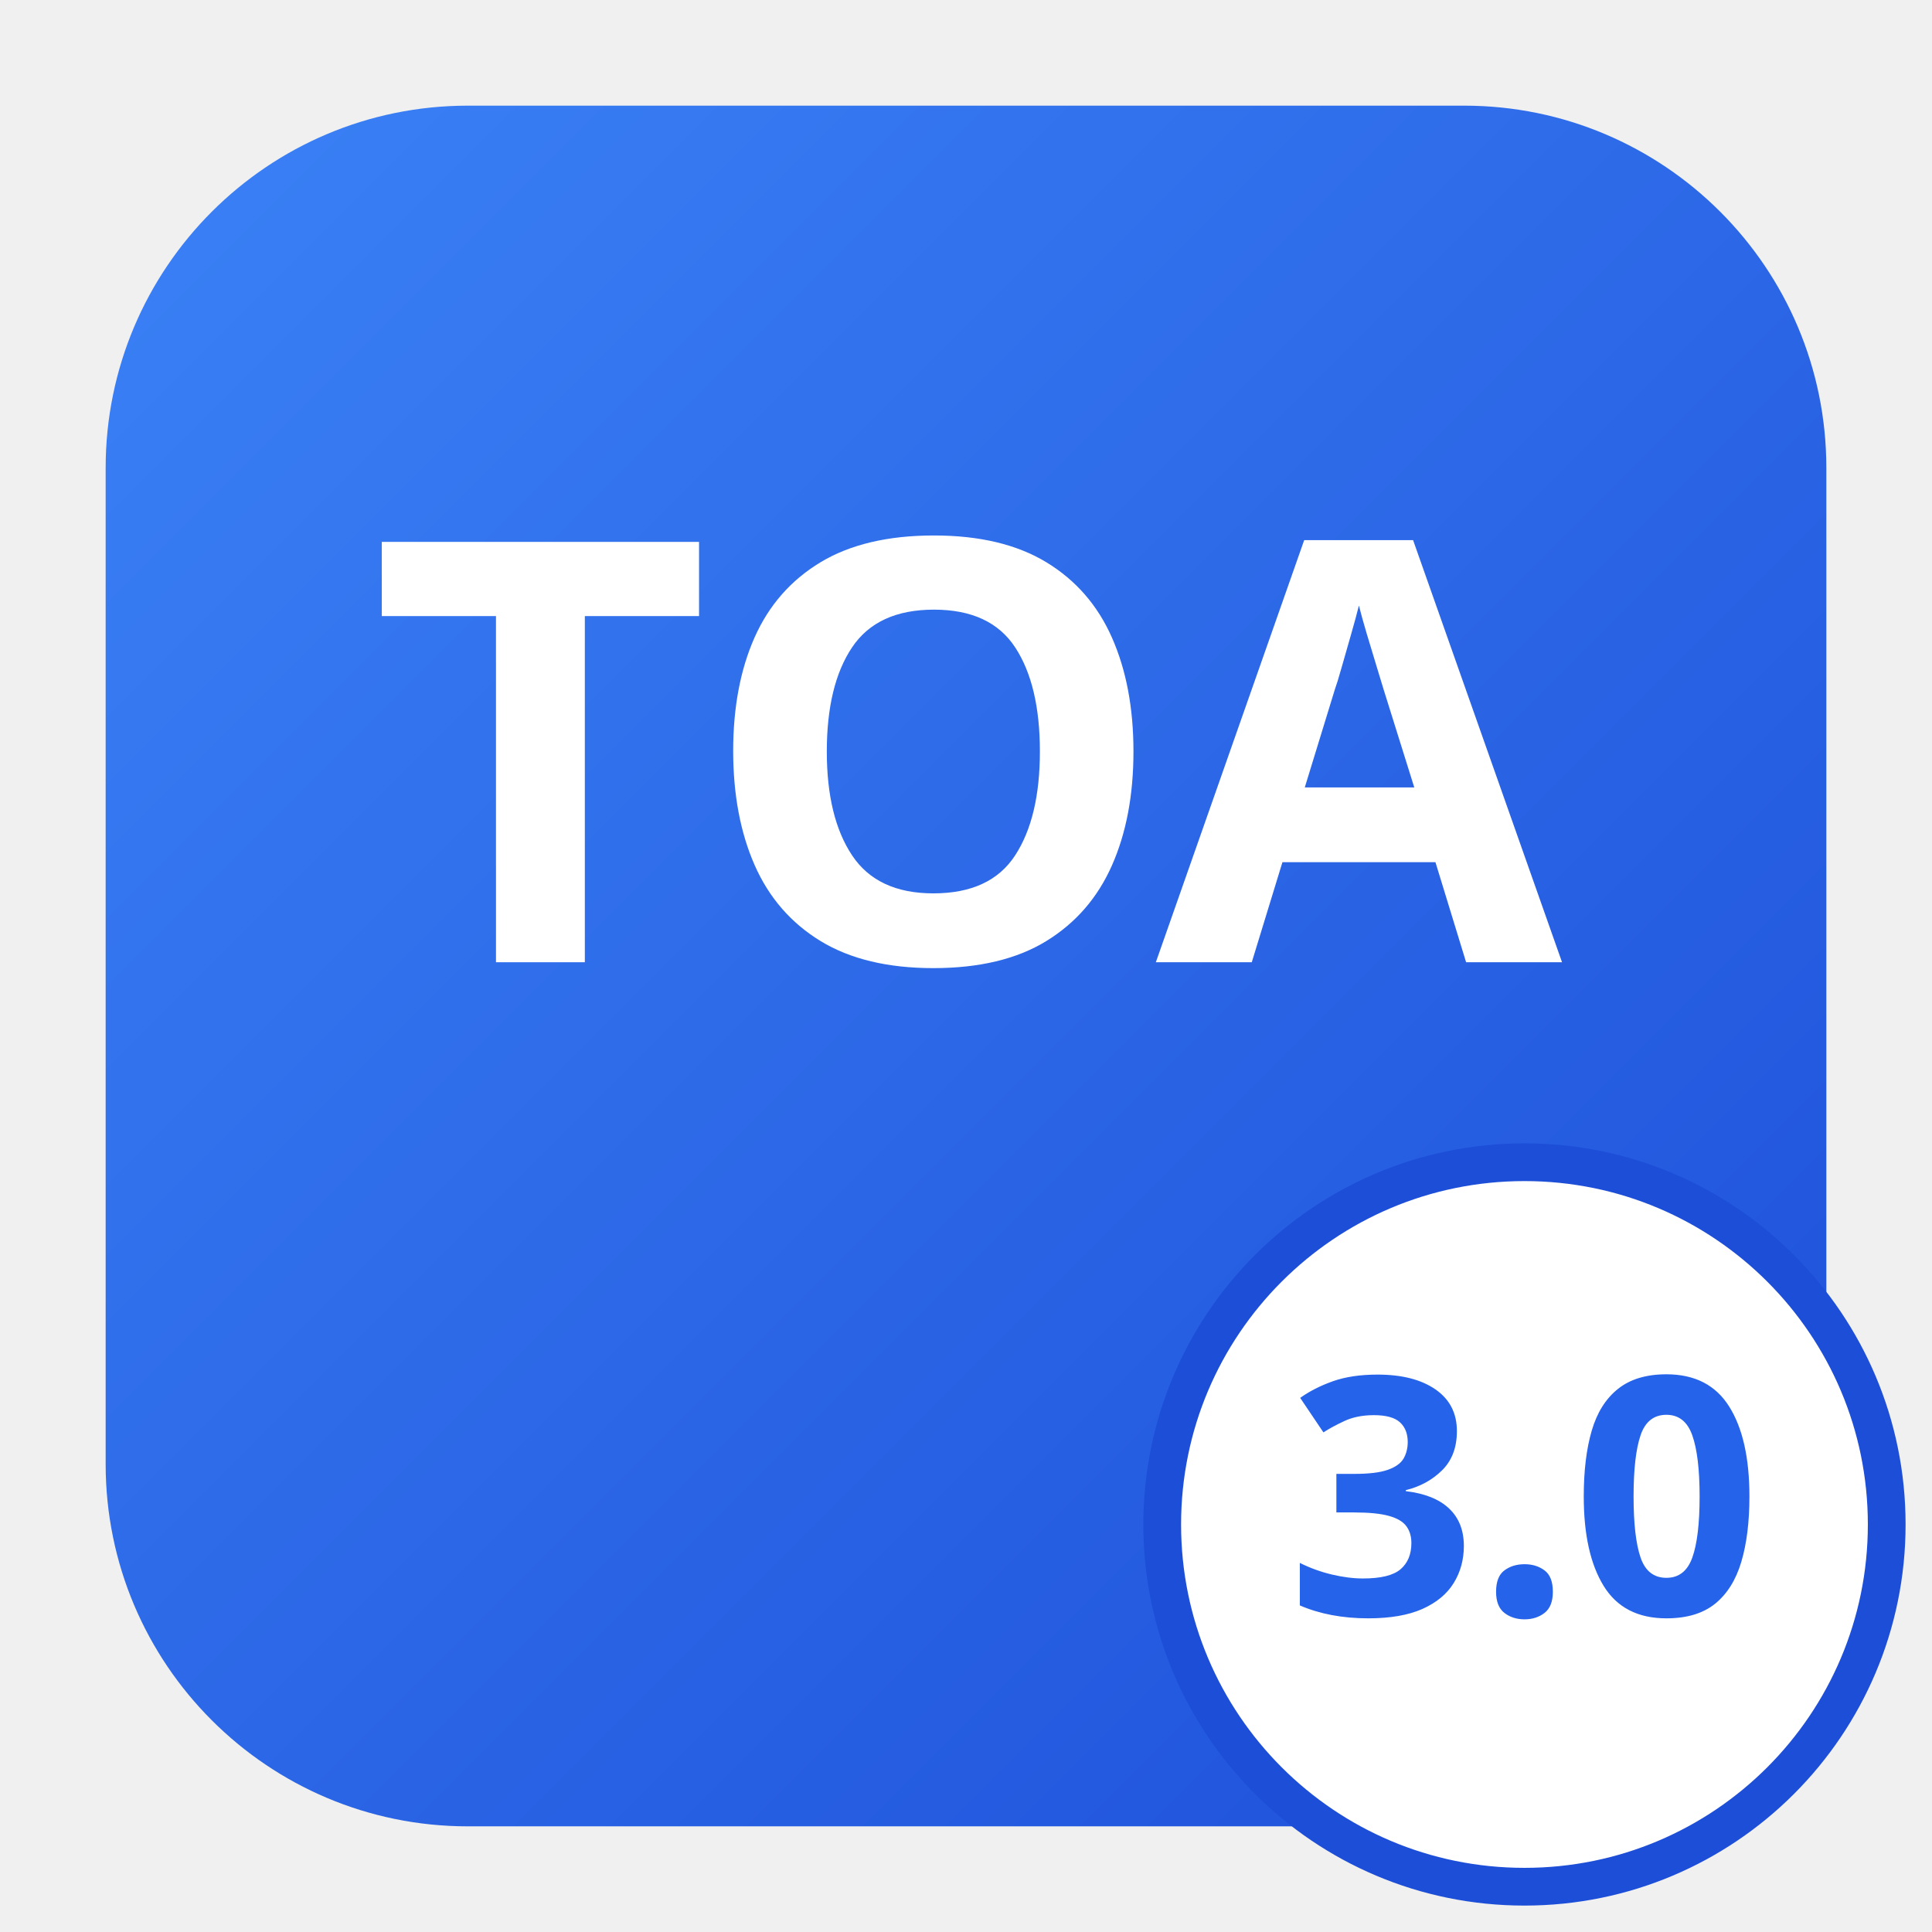
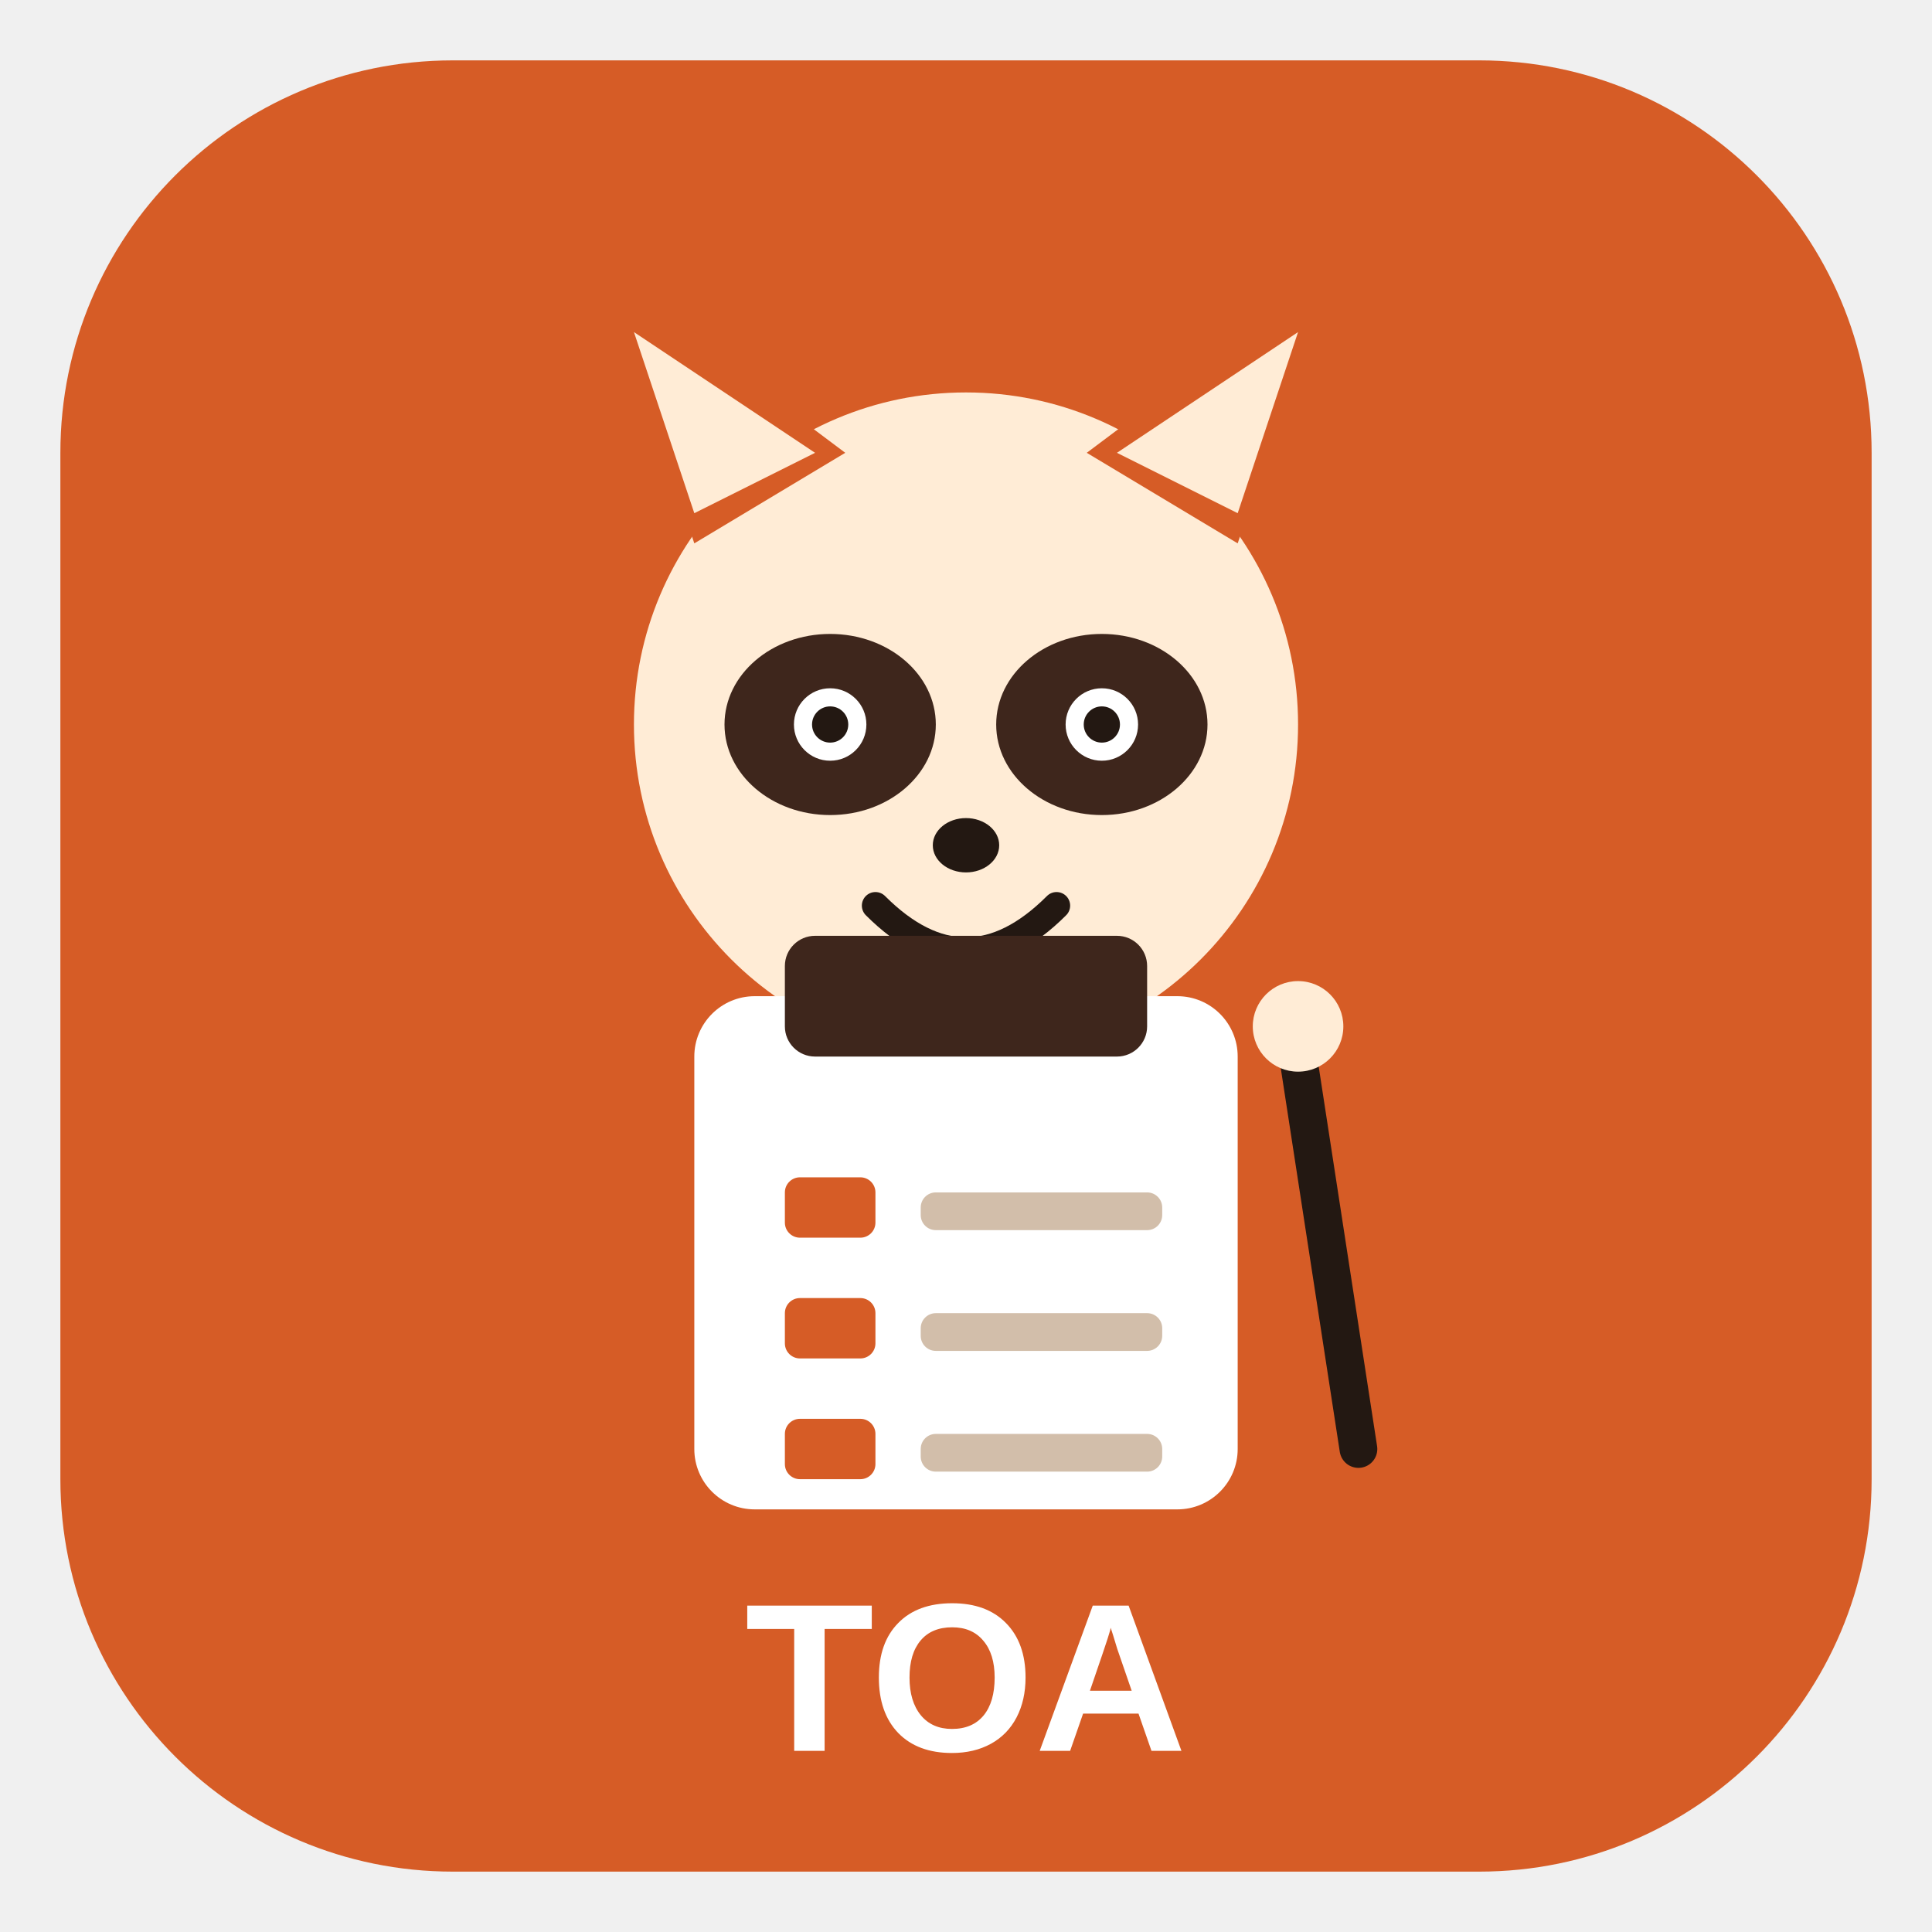
- <svg xmlns="http://www.w3.org/2000/svg" width="512" height="512" viewBox="0 0 512 512">
-   <defs>
-     <linearGradient id="bg" x1="0" y1="0" x2="1" y2="1">
-       <stop offset="0%" stop-color="#3B82F6" />
-       <stop offset="100%" stop-color="#1D4ED8" />
-     </linearGradient>
-   </defs>
-   <rect x="28" y="28" width="456" height="456" rx="96" fill="url(#bg)" />
-   <text x="256" y="255" text-anchor="middle" font-family="Segoe UI, Microsoft YaHei, sans-serif" font-size="156" font-weight="700" fill="#FFFFFF">TOA</text>
-   <circle cx="404" cy="404" r="96" fill="#FFFFFF" stroke="#1D4ED8" stroke-width="10" />
-   <text x="404" y="428" text-anchor="middle" font-family="Segoe UI, Microsoft YaHei, sans-serif" font-size="88" font-weight="700" fill="#2563EB">3.0</text>
+ <svg xmlns="http://www.w3.org/2000/svg" viewBox="0 0 128 128" width="128" height="128">
+   <rect x="4" y="4" width="120" height="120" rx="26" ry="26" fill="#D65C26" />
+   <circle cx="64" cy="48" r="22" fill="#FFECD6" />
+   <path d="M46 36 L40 18 L56 30 Z" fill="#D65C26" />
+   <path d="M82 36 L88 18 L72 30 Z" fill="#D65C26" />
+   <path d="M46 34 L42 22 L54 30 Z" fill="#FFECD6" />
+   <path d="M82 34 L86 22 L74 30 Z" fill="#FFECD6" />
+   <ellipse cx="55" cy="48" rx="7" ry="6" fill="#3E261C" />
+   <ellipse cx="73" cy="48" rx="7" ry="6" fill="#3E261C" />
+   <circle cx="55" cy="48" r="2.4" fill="#FFF" />
+   <circle cx="73" cy="48" r="2.4" fill="#FFF" />
+   <circle cx="55" cy="48" r="1.2" fill="#231812" />
+   <circle cx="73" cy="48" r="1.2" fill="#231812" />
+   <ellipse cx="64" cy="56" rx="2.2" ry="1.8" fill="#231812" />
+   <path d="M58 60 Q64 66 70 60" fill="none" stroke="#231812" stroke-width="1.8" stroke-linecap="round" />
+   <rect x="46" y="66" width="36" height="34" rx="4" fill="#FFF" />
+   <rect x="52" y="62" width="24" height="8" rx="2" fill="#3E261C" />
+   <rect x="52" y="78" width="6" height="4" rx="1" fill="#D65C26" />
+   <rect x="61" y="79" width="16" height="2.5" rx="1" fill="#D2BEAA" />
+   <rect x="52" y="86" width="6" height="4" rx="1" fill="#D65C26" />
+   <rect x="61" y="87" width="16" height="2.5" rx="1" fill="#D2BEAA" />
+   <rect x="52" y="94" width="6" height="4" rx="1" fill="#D65C26" />
+   <rect x="61" y="95" width="16" height="2.5" rx="1" fill="#D2BEAA" />
+   <line x1="86" y1="70" x2="90" y2="96" stroke="#231812" stroke-width="2.5" stroke-linecap="round" />
+   <circle cx="86" cy="68" r="3" fill="#FFECD6" />
+   <text x="64" y="116" text-anchor="middle" font-family="Segoe UI, Arial, sans-serif" font-size="14" font-weight="700" fill="#FFF">TOA</text>
</svg>
